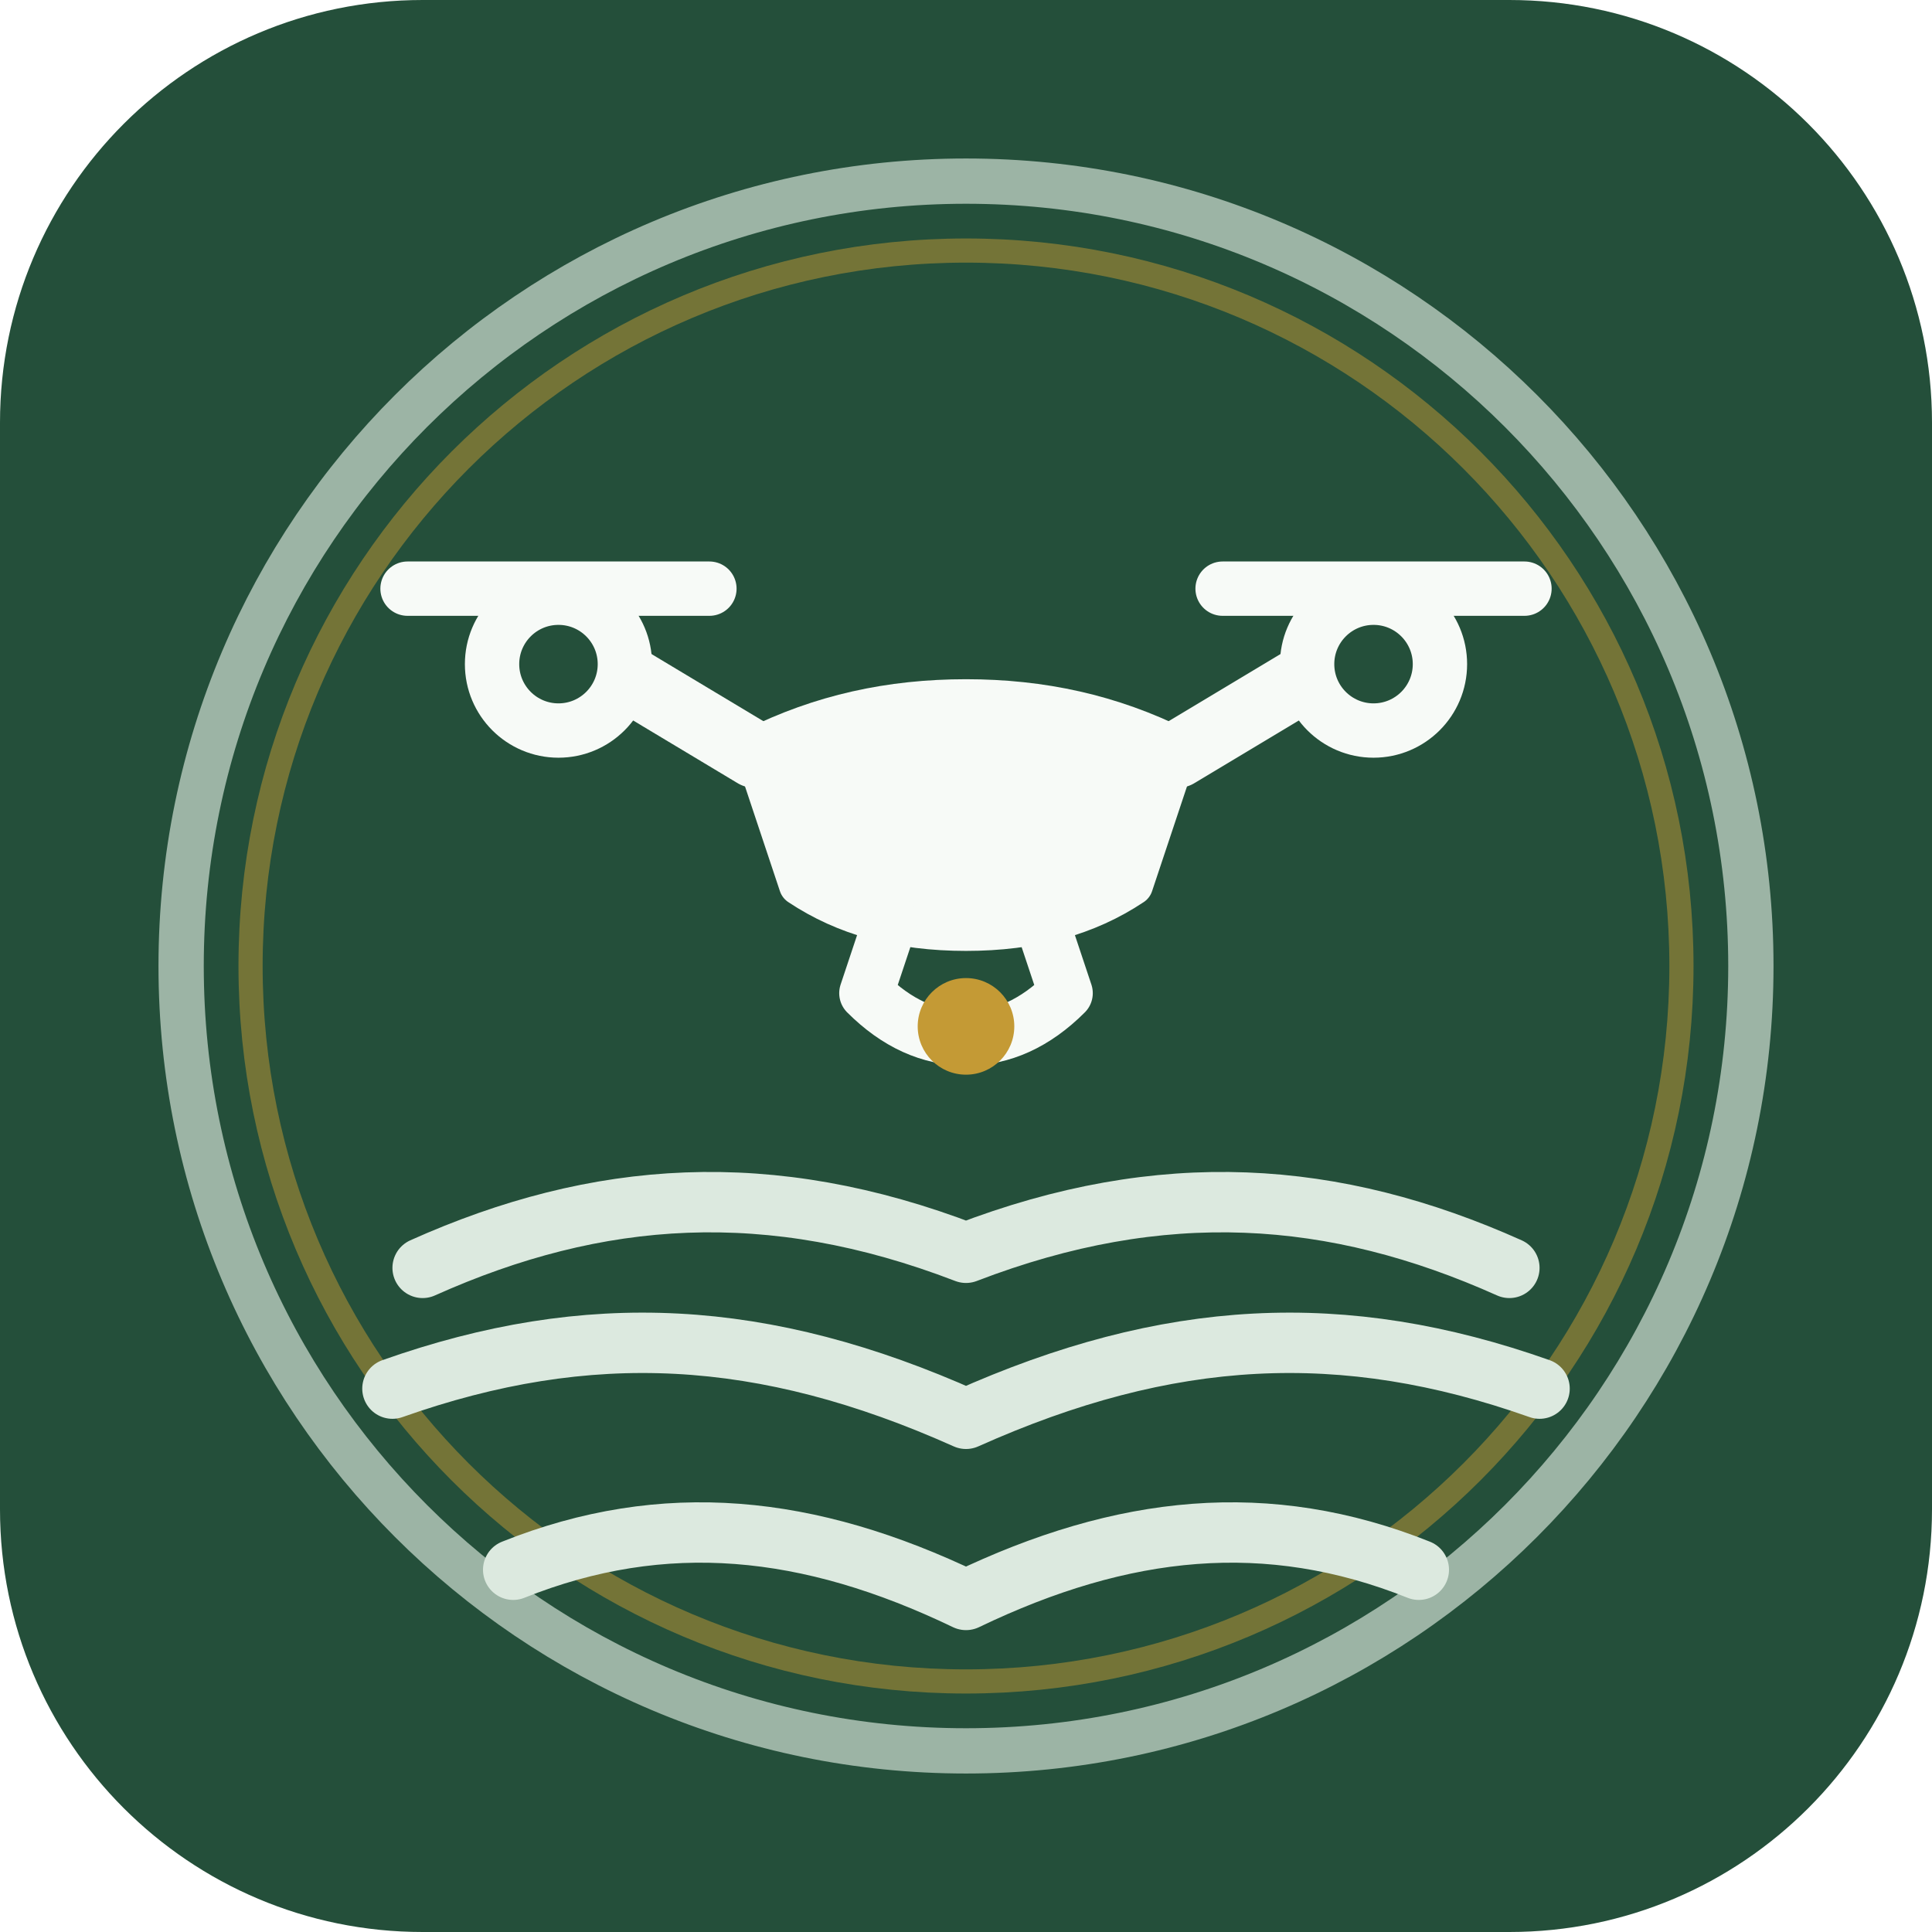
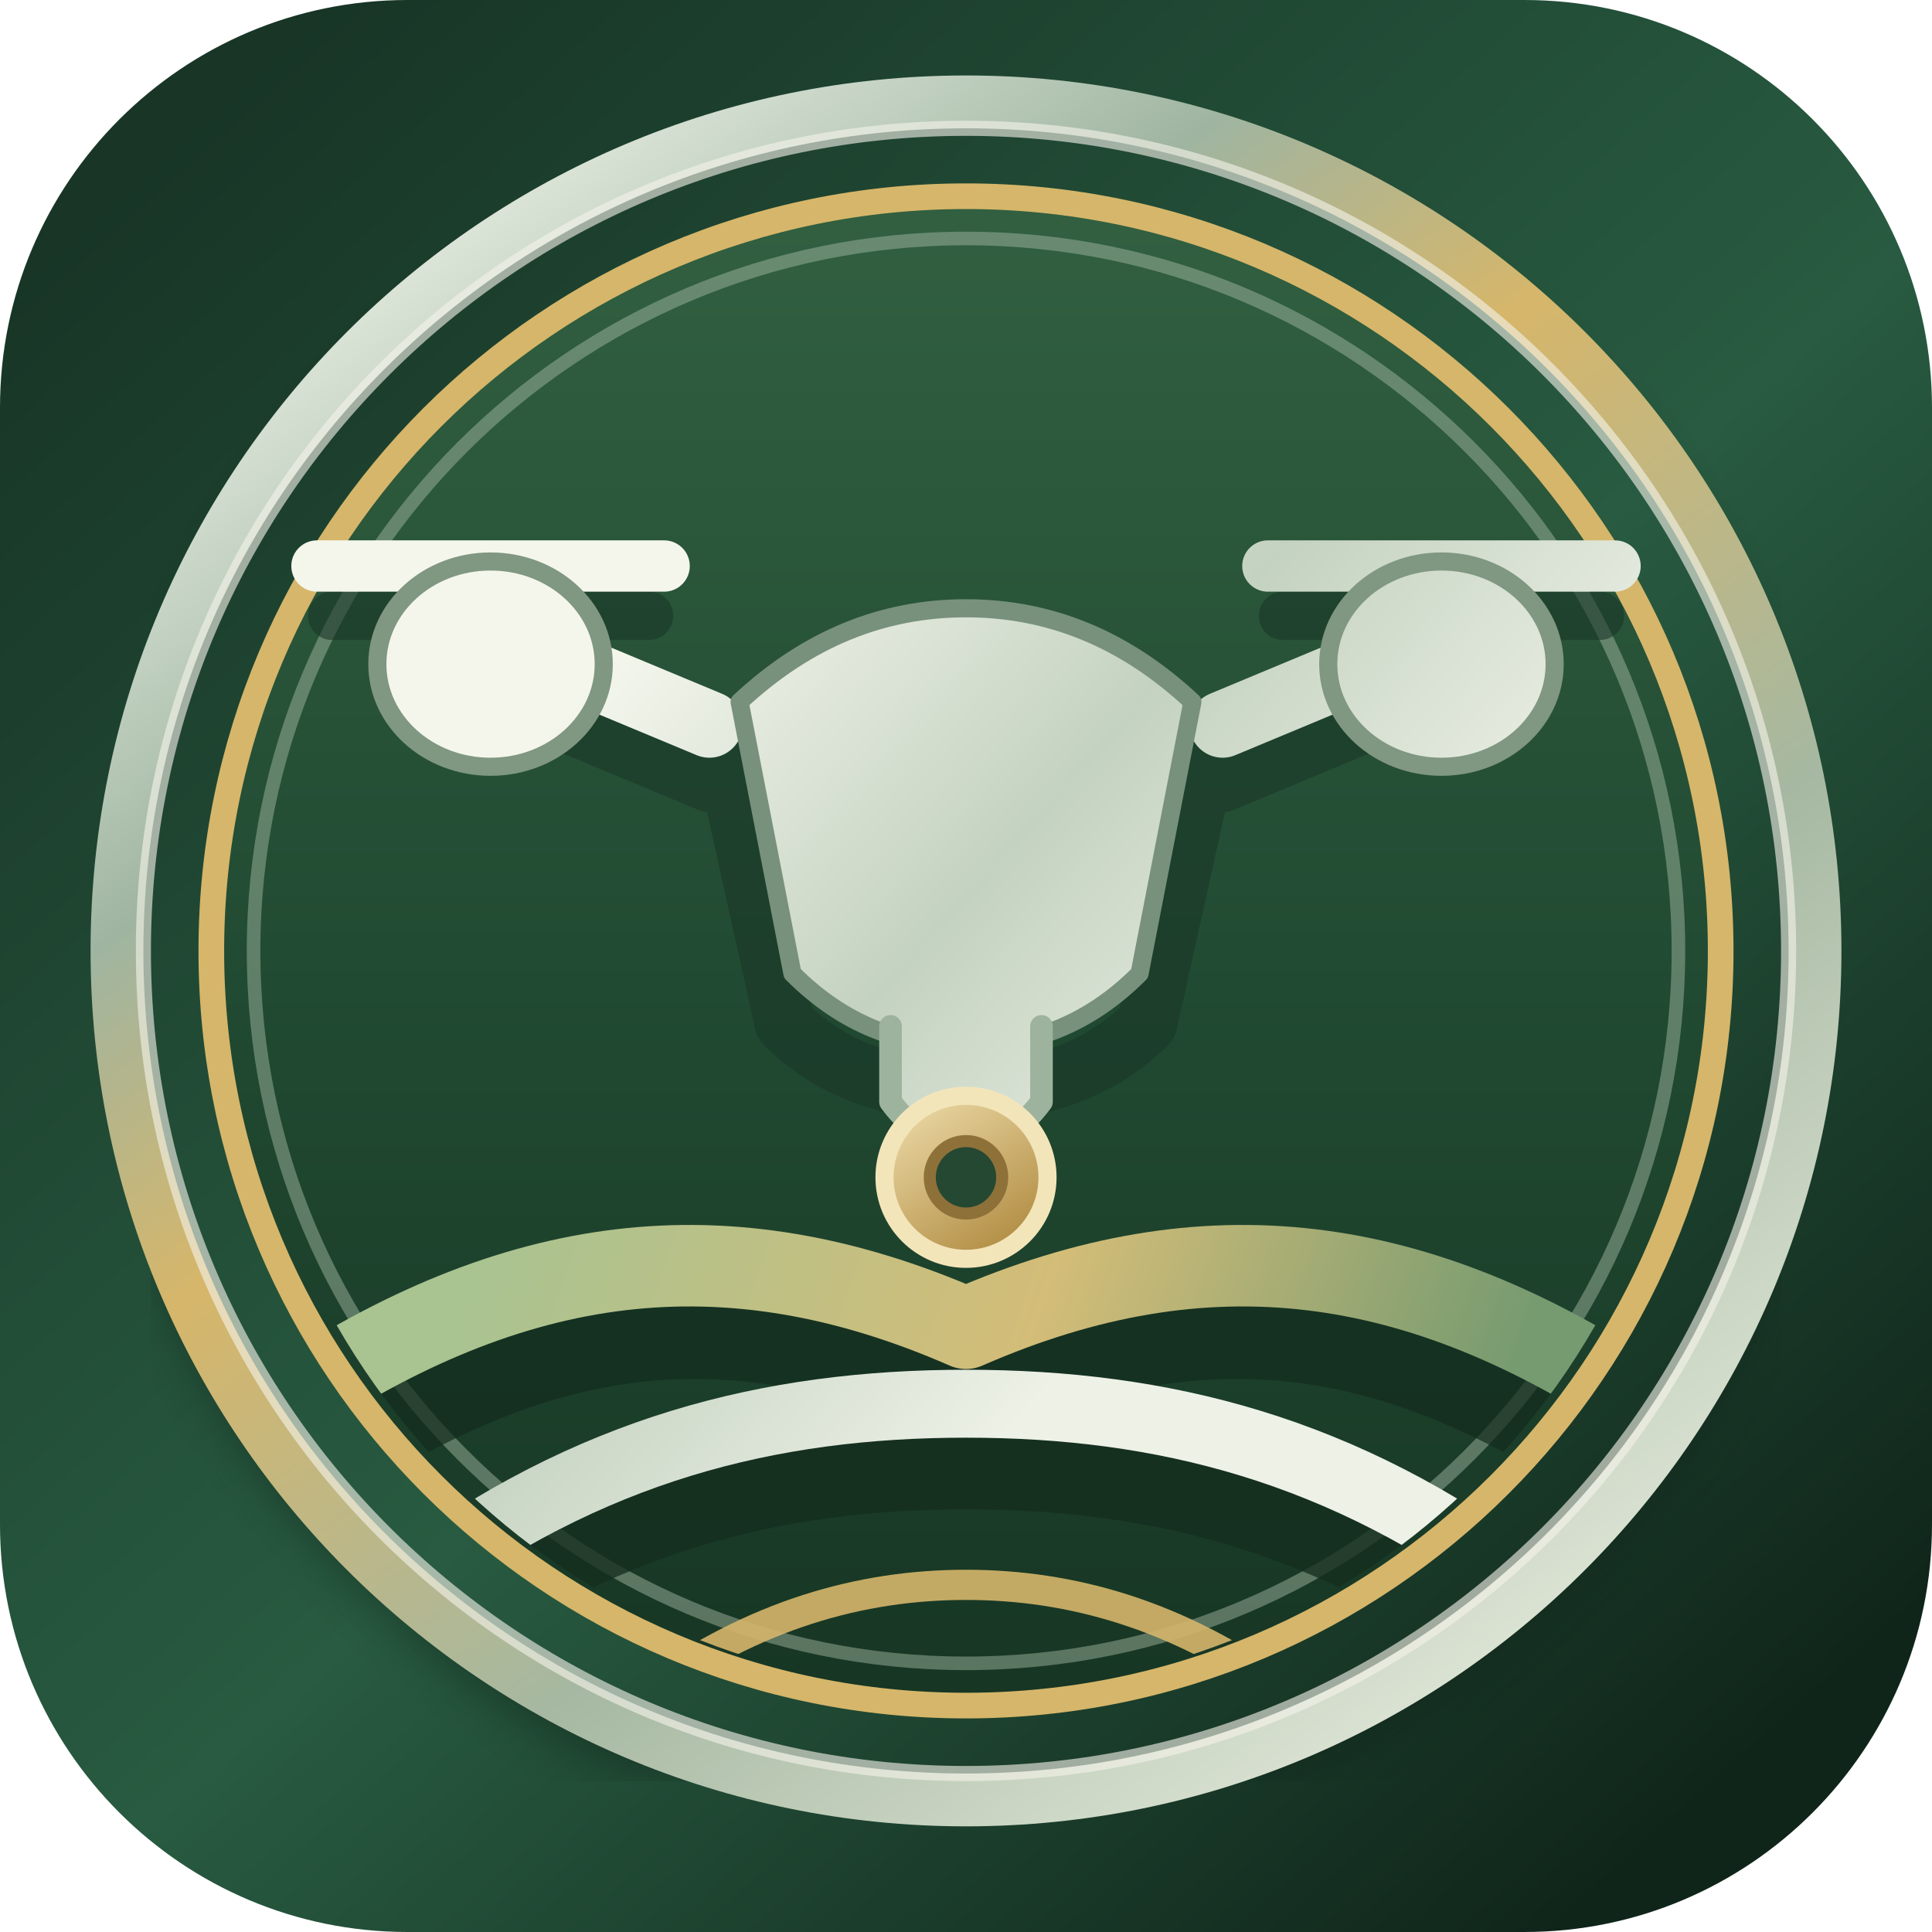
- <svg xmlns="http://www.w3.org/2000/svg" viewBox="0 0 64 64" fill="none">
-   <rect width="64" height="64" rx="14" fill="#244F3A" />
-   <circle cx="32" cy="32" r="26" stroke="#DCE9DF" stroke-opacity=".65" stroke-width="1.5" />
-   <circle cx="32" cy="32" r="23.7" stroke="#C49A35" stroke-opacity=".5" stroke-width=".8" />
-   <g stroke="#F7FAF7" stroke-linecap="round" stroke-linejoin="round" stroke-width="1.8">
-     <path d="m25 25-5-3m19 3 5-3" stroke-width="2.2" />
-     <path d="M13.5 19.5h10m17 0h10" />
-     <circle cx="18.5" cy="22" r="2.2" fill="#244F3A" />
-     <circle cx="45.5" cy="22" r="2.2" fill="#244F3A" />
-     <path d="M25 24.8c2.2-1.1 4.5-1.6 7-1.6s4.8.5 7 1.6l-1.5 4.5c-1.5 1-3.3 1.5-5.5 1.5s-4-.5-5.5-1.5L25 24.8Z" fill="#F7FAF7" stroke-width="1.4" />
-     <path d="m29.5 30.5-.8 2.4c1 1 2.1 1.5 3.3 1.5s2.3-.5 3.3-1.5l-.8-2.4" />
+ <svg xmlns="http://www.w3.org/2000/svg" viewBox="0 0 128 128" fill="none">
+   <defs>
+     <linearGradient id="tile" x1="12" y1="8" x2="112" y2="120" gradientUnits="userSpaceOnUse">
+       <stop stop-color="#183526" />
+       <stop offset=".55" stop-color="#285B41" />
+       <stop offset="1" stop-color="#10251A" />
+     </linearGradient>
+     <linearGradient id="rim" x1="25" y1="12" x2="102" y2="116" gradientUnits="userSpaceOnUse">
+       <stop stop-color="#EAF0E5" />
+       <stop offset=".23" stop-color="#9FB5A1" />
+       <stop offset=".4" stop-color="#D6B66A" />
+       <stop offset=".68" stop-color="#A6B8A1" />
+       <stop offset="1" stop-color="#E5EBDD" />
+     </linearGradient>
+     <linearGradient id="disc" x1="64" y1="15" x2="64" y2="112" gradientUnits="userSpaceOnUse">
+       <stop stop-color="#315F40" />
+       <stop offset=".52" stop-color="#214A32" />
+       <stop offset="1" stop-color="#173624" />
+     </linearGradient>
+     <linearGradient id="metal" x1="42" y1="42" x2="82" y2="78" gradientUnits="userSpaceOnUse">
+       <stop stop-color="#F4F6EC" />
+       <stop offset=".52" stop-color="#C4D2C1" />
+       <stop offset="1" stop-color="#EDF1E6" />
+     </linearGradient>
+     <linearGradient id="field" x1="30" y1="89" x2="93" y2="111" gradientUnits="userSpaceOnUse">
+       <stop stop-color="#A9C391" />
+       <stop offset=".54" stop-color="#D3BD78" />
+       <stop offset="1" stop-color="#779B70" />
+     </linearGradient>
+     <linearGradient id="brass" x1="60" y1="72" x2="68" y2="84" gradientUnits="userSpaceOnUse">
+       <stop stop-color="#F0DFAE" />
+       <stop offset="1" stop-color="#A98235" />
+     </linearGradient>
+     <filter id="soft-shadow" x="10" y="10" width="108" height="108" color-interpolation-filters="sRGB" filterUnits="userSpaceOnUse">
+       <feGaussianBlur stdDeviation="1.5" />
+     </filter>
+     <clipPath id="field-clip">
+       <circle cx="64" cy="64" r="48" />
+     </clipPath>
+   </defs>
+   <rect width="128" height="128" rx="27" fill="url(#tile)" />
+   <circle cx="64" cy="65" r="57" fill="#0D2016" opacity=".45" filter="url(#soft-shadow)" />
+   <circle cx="64" cy="63" r="58" fill="url(#rim)" />
+   <circle cx="64" cy="63" r="54.5" fill="url(#tile)" stroke="#F3F2E8" stroke-opacity=".62" stroke-width="1" />
+   <circle cx="64" cy="63" r="50" fill="url(#disc)" stroke="#D6B66A" stroke-width="1.7" />
+   <circle cx="64" cy="63" r="47.2" stroke="#A9BEA8" stroke-opacity=".46" stroke-width=".9" />
+   <g stroke="#183526" stroke-linecap="round" stroke-linejoin="round" stroke-width="4" opacity=".58" transform="translate(0 1.8)">
+     <path d="m47 50-12-5m46 5 12-5" />
+     <path d="M22 39h21m42 0h21" stroke-width="3.2" />
+     <path d="M48 48c5-5 10-7 16-7s11 2 16 7l-4 18c-3 3-7 4.5-12 4.5S55 69 52 66l-4-18Z" />
  </g>
-   <circle cx="32" cy="34" r="1.6" fill="#C49A35" />
-   <path d="M14 42c5.8-2.6 11.5-3 18-.5 6.5-2.5 12.2-2.1 18 .5M13 46c6.5-2.3 12.3-2 19 1 6.7-3 12.5-3.3 19-1M17 52c5-2 9.8-1.5 15 1 5.2-2.5 10-3 15-1" stroke="#DCE9DF" stroke-width="2" stroke-linecap="round" stroke-linejoin="round" />
+   <g stroke="url(#metal)" stroke-linecap="round" stroke-linejoin="round">
+     <path d="m47 48-12-5m46 5 12-5" stroke-width="4.4" />
+     <path d="M21 37.5h23m40 0h23" stroke-width="3.4" />
+     <ellipse cx="32.5" cy="44" rx="7.5" ry="6.8" fill="url(#metal)" stroke="#809782" stroke-width="1.2" />
+     <ellipse cx="95.5" cy="44" rx="7.5" ry="6.8" fill="url(#metal)" stroke="#809782" stroke-width="1.2" />
+     <path d="M49 46.5c4.5-4.2 9.5-6.2 15-6.2s10.5 2 15 6.2l-3.5 18c-3.4 3.4-7.2 4.8-11.5 4.8s-8.1-1.4-11.5-4.8l-3.5-18Z" fill="url(#metal)" stroke="#78917C" stroke-width="1.2" />
+     <path d="M59 68v5c1.5 2 3.2 3 5 3s3.5-1 5-3v-5" fill="url(#metal)" stroke="#9EB39D" stroke-width="1.5" />
+   </g>
+   <circle cx="64" cy="78" r="5.4" fill="url(#brass)" stroke="#F3E5BA" stroke-width="1.2" />
+   <circle cx="64" cy="78" r="2.4" fill="#244832" stroke="#8E7139" stroke-width=".8" />
+   <g clip-path="url(#field-clip)" stroke-linecap="round" stroke-linejoin="round">
+     <path d="M20 96c15-10 28-12 44-5 16-7 29-5 44 5" stroke="#132B1D" stroke-width="9" opacity=".7" />
+     <path d="M19 93c15-10 29-12 45-5 16-7 30-5 45 5" stroke="url(#field)" stroke-width="5.4" />
+     <path d="M27 108c12-9 24-12 37-12s25 3 37 12" stroke="#142D1E" stroke-width="8" opacity=".78" />
+     <path d="M27 105c12-9 24-12 37-12s25 3 37 12" stroke="url(#metal)" stroke-width="4.5" />
+     <path d="M43 112c7-5 14-7 21-7s14 2 21 7" stroke="#D6B66A" stroke-width="2" opacity=".9" />
+   </g>
</svg>
